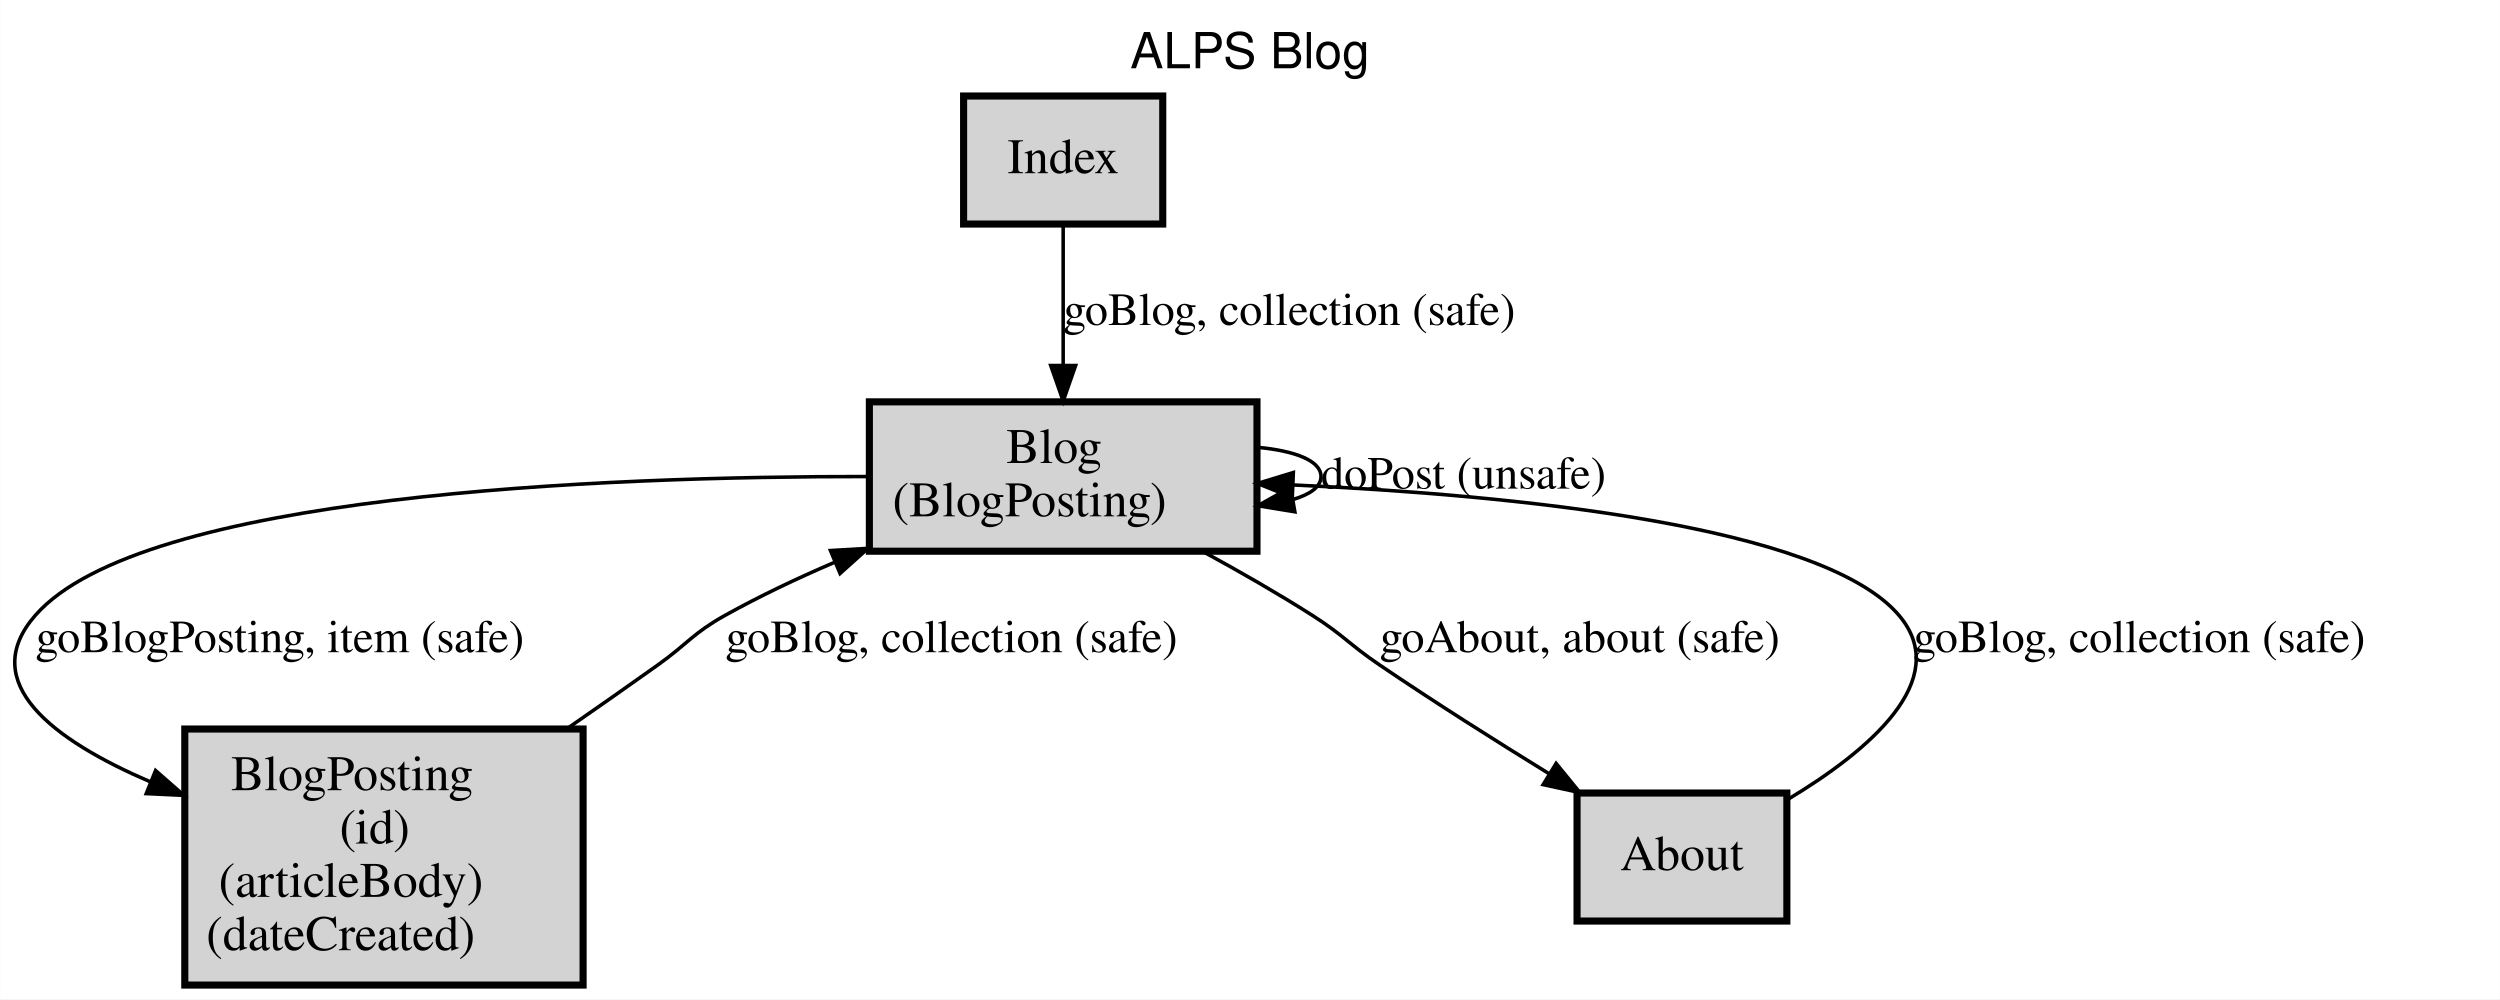
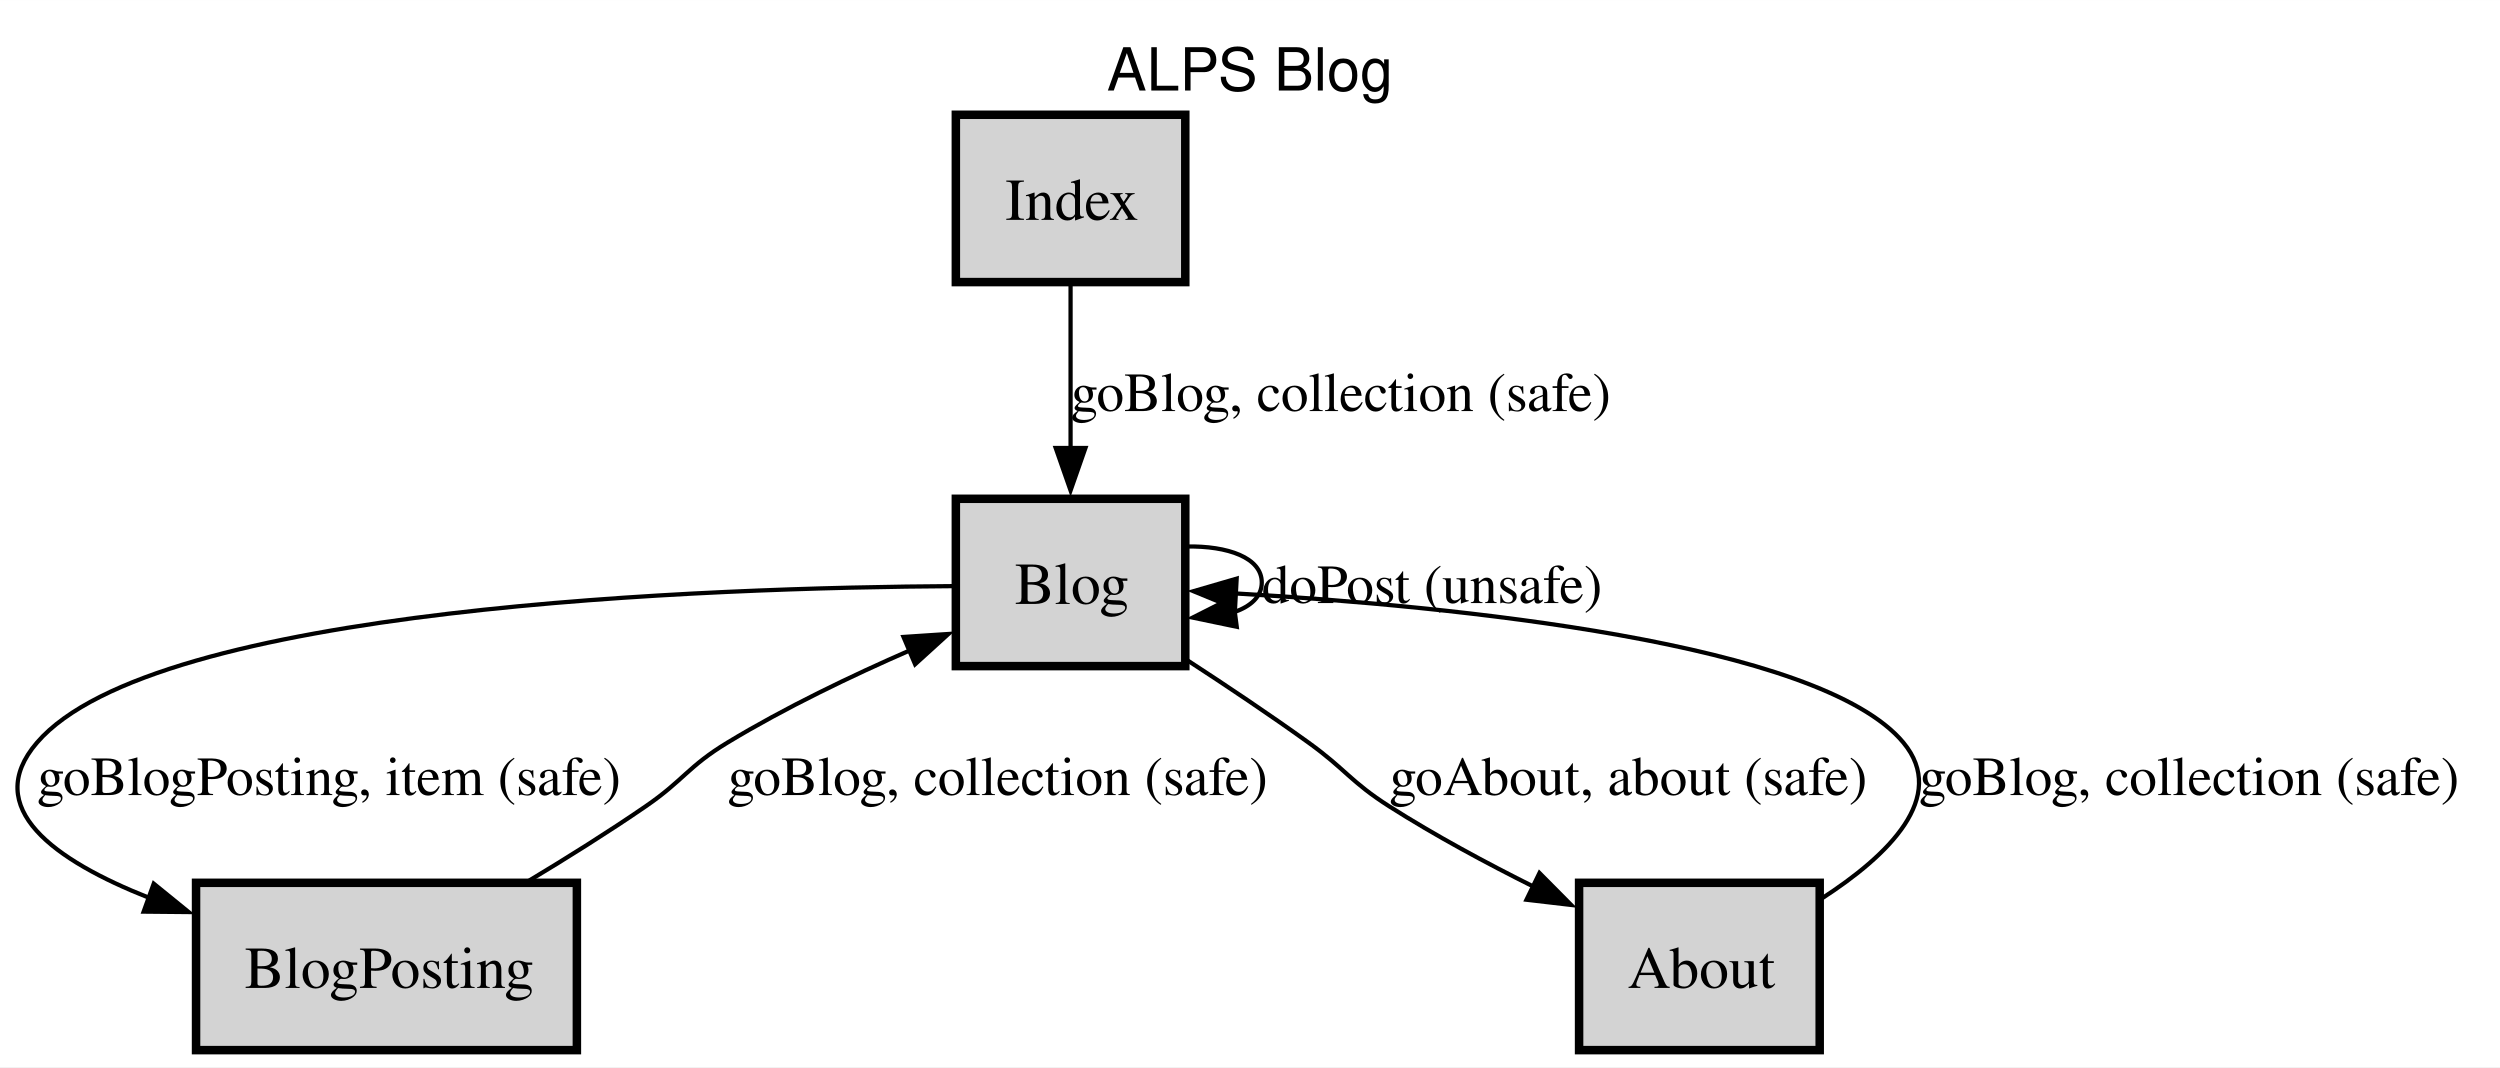
- <svg xmlns="http://www.w3.org/2000/svg" xmlns:xlink="http://www.w3.org/1999/xlink" width="703pt" height="281pt" viewBox="0.00 0.00 702.93 281.00">
-   <g id="graph0" class="graph" transform="scale(1 1) rotate(0) translate(4 277)">
+ <svg xmlns="http://www.w3.org/2000/svg" xmlns:xlink="http://www.w3.org/1999/xlink" width="588pt" height="251pt" viewBox="0.00 0.00 588.38 251.14">
+   <g id="graph0" class="graph" transform="scale(1 1) rotate(0) translate(4 247.14)">
    <g id="a_graph0">
      <a xlink:href="index.html" xlink:title="ALPS Blog" target="_parent">
-         <polygon fill="white" stroke="transparent" points="-4,4 -4,-277 698.93,-277 698.93,4 -4,4" />
-         <text text-anchor="middle" x="347.46" y="-257.8" font-family="Helvetica,sans-Serif" font-size="14.00">ALPS Blog</text>
+         <polygon fill="white" stroke="none" points="-4,4 -4,-247.14 584.38,-247.14 584.38,4 -4,4" />
+         <text text-anchor="middle" x="290.19" y="-225.84" font-family="Helvetica,sans-Serif" font-size="14.00">ALPS Blog</text>
      </a>
    </g>
    <g id="node1" class="node">
      <g id="a_node1">
        <a xlink:href="docs/semantic.Blog.html" xlink:title="&lt;TABLE&gt;" target="_parent">
-           <polygon fill="lightgray" stroke="black" stroke-width="2" points="349.43,-164 240.43,-164 240.43,-122 349.43,-122 349.43,-164" />
-           <text text-anchor="start" x="278.93" y="-146.8" font-family="Times,serif" font-size="14.00">Blog</text>
-           <text text-anchor="start" x="246.93" y="-131.8" font-family="Times,serif" font-size="14.00">(BlogPosting)</text>
+           <polygon fill="lightgray" stroke="black" stroke-width="2" points="274.96,-129.76 220.96,-129.76 220.96,-90.38 274.96,-90.38 274.96,-129.76" />
+           <text text-anchor="start" x="234.83" y="-105.02" font-family="Times,serif" font-size="14.00">Blog</text>
        </a>
      </g>
    </g>
    <g id="edge3" class="edge">
      <g id="a_edge3">
        <a xlink:href="docs/unsafe.doPost.html" xlink:title="doPost (unsafe)" target="_parent">
-           <path fill="none" stroke="black" d="M349.63,-151.21C360.05,-150.23 367.43,-147.49 367.43,-143 367.43,-140.12 364.4,-137.96 359.49,-136.53" />
-           <polygon fill="black" stroke="black" points="360.08,-133.08 349.63,-134.79 358.87,-139.97 360.08,-133.08" />
+           <path fill="none" stroke="black" d="M275.2,-118.53C284.98,-118.72 292.96,-115.9 292.96,-110.07 292.96,-106.79 290.43,-104.47 286.48,-103.09" />
+           <polygon fill="black" stroke="black" points="287.07,-99.64 276.7,-101.8 286.16,-106.58 287.07,-99.64" />
        </a>
      </g>
      <g id="a_edge3-label">
        <a xlink:href="docs/unsafe.doPost.html" xlink:title="doPost (unsafe)" target="_parent">
-           <text text-anchor="start" x="367.43" y="-139.6" font-family="Times,serif" font-size="13.00">doPost (unsafe)</text>
+           <text text-anchor="start" x="292.96" y="-105.22" font-family="Times,serif" font-size="13.00">doPost (unsafe)</text>
        </a>
      </g>
    </g>
    <g id="node2" class="node">
      <g id="a_node2">
        <a xlink:href="docs/semantic.BlogPosting.html" xlink:title="&lt;TABLE&gt;" target="_parent">
-           <polygon fill="lightgray" stroke="black" stroke-width="2" points="159.93,-72 47.93,-72 47.93,0 159.93,0 159.93,-72" />
-           <text text-anchor="start" x="60.93" y="-54.8" font-family="Times,serif" font-size="14.00">BlogPosting</text>
-           <text text-anchor="start" x="91.43" y="-39.8" font-family="Times,serif" font-size="14.00">(id)</text>
-           <text text-anchor="start" x="57.43" y="-24.8" font-family="Times,serif" font-size="14.00">(articleBody)</text>
-           <text text-anchor="start" x="53.93" y="-9.8" font-family="Times,serif" font-size="14.00">(dateCreated)</text>
+           <polygon fill="lightgray" stroke="black" stroke-width="2" points="131.77,-39.38 42.14,-39.38 42.14,0 131.77,0 131.77,-39.38" />
+           <text text-anchor="start" x="53.58" y="-14.64" font-family="Times,serif" font-size="14.00">BlogPosting</text>
        </a>
      </g>
    </g>
    <g id="edge4" class="edge">
      <g id="a_edge4">
        <a xlink:href="docs/safe.goBlogPosting.html" xlink:title="goBlogPosting, item (safe)" target="_parent">
-           <path fill="none" stroke="black" d="M240.33,-143C165.19,-143.06 35.8,-138.05 5.93,-104 -10.74,-85 11.05,-68.83 38.28,-57.13" />
-           <polygon fill="black" stroke="black" points="39.71,-60.33 47.68,-53.34 37.09,-53.84 39.71,-60.33" />
+           <path fill="none" stroke="black" d="M220.84,-109.21C163.38,-108.87 32.35,-104.51 4.71,-72.38 -8.54,-56.98 8.88,-44.64 31.04,-35.87" />
+           <polygon fill="black" stroke="black" points="32.18,-39.18 40.4,-32.5 29.81,-32.6 32.18,-39.18" />
        </a>
      </g>
      <g id="a_edge4-label">
        <a xlink:href="docs/safe.goBlogPosting.html" xlink:title="goBlogPosting, item (safe)" target="_parent">
-           <text text-anchor="start" x="5.93" y="-93.6" font-family="Times,serif" font-size="13.00">goBlogPosting, item (safe)</text>
+           <text text-anchor="start" x="4.71" y="-60.03" font-family="Times,serif" font-size="13.00">goBlogPosting, item (safe)</text>
        </a>
      </g>
    </g>
    <g id="node3" class="node">
      <g id="a_node3">
-         <a xlink:href="docs/semantic.About.html" xlink:title="About" target="_parent">
-           <polygon fill="lightgray" stroke="black" stroke-width="2" points="498.43,-54 439.43,-54 439.43,-18 498.43,-18 498.43,-54" />
-           <text text-anchor="middle" x="468.93" y="-32.3" font-family="Times,serif" font-size="14.00">About</text>
+         <a xlink:href="docs/semantic.About.html" xlink:title="&lt;TABLE&gt;" target="_parent">
+           <polygon fill="lightgray" stroke="black" stroke-width="2" points="424.27,-39.38 367.64,-39.38 367.64,0 424.27,0 424.27,-39.38" />
+           <text text-anchor="start" x="379.08" y="-14.64" font-family="Times,serif" font-size="14.00">About</text>
        </a>
      </g>
    </g>
    <g id="edge2" class="edge">
      <g id="a_edge2">
        <a xlink:href="docs/safe.goAbout.html" xlink:title="goAbout, about (safe)" target="_parent">
-           <path fill="none" stroke="black" d="M334.36,-121.83C344.48,-116.32 355.24,-110.16 364.93,-104 373.78,-98.37 375.25,-95.89 383.93,-90 399.33,-79.55 416.7,-68.58 431.71,-59.34" />
-           <polygon fill="black" stroke="black" points="433.54,-62.33 440.24,-54.12 429.89,-56.36 433.54,-62.33" />
+           <path fill="none" stroke="black" d="M275.34,-91.82C284.55,-85.83 294.81,-78.97 303.96,-72.38 312.69,-66.09 313.88,-63.16 322.96,-57.38 333.67,-50.56 345.83,-44.01 357.1,-38.39" />
+           <polygon fill="black" stroke="black" points="358.32,-41.69 365.78,-34.17 355.26,-35.4 358.32,-41.69" />
        </a>
      </g>
      <g id="a_edge2-label">
        <a xlink:href="docs/safe.goAbout.html" xlink:title="goAbout, about (safe)" target="_parent">
-           <text text-anchor="start" x="383.93" y="-93.6" font-family="Times,serif" font-size="13.00">goAbout, about (safe)</text>
+           <text text-anchor="start" x="322.96" y="-60.03" font-family="Times,serif" font-size="13.00">goAbout, about (safe)</text>
        </a>
      </g>
    </g>
    <g id="edge5" class="edge">
      <g id="a_edge5">
        <a xlink:href="docs/safe.goBlog.html" xlink:title="goBlog, collection (safe)" target="_parent">
-           <path fill="none" stroke="black" d="M155.45,-72.12C163.99,-78.04 172.73,-84.16 180.93,-90 189.47,-96.09 190.76,-98.9 199.93,-104 209.56,-109.36 220.09,-114.35 230.54,-118.84" />
-           <polygon fill="black" stroke="black" points="229.49,-122.19 240.07,-122.81 232.19,-115.73 229.49,-122.19" />
+           <path fill="none" stroke="black" d="M120.34,-39.78C129.44,-45.25 139.2,-51.36 147.96,-57.38 156.9,-63.52 157.93,-66.76 167.21,-72.38 180.75,-80.58 196.44,-88.11 210.36,-94.18" />
+           <polygon fill="black" stroke="black" points="208.64,-97.25 219.21,-97.94 211.37,-90.81 208.64,-97.25" />
        </a>
      </g>
      <g id="a_edge5-label">
        <a xlink:href="docs/safe.goBlog.html" xlink:title="goBlog, collection (safe)" target="_parent">
-           <text text-anchor="start" x="199.93" y="-93.6" font-family="Times,serif" font-size="13.00">goBlog, collection (safe)</text>
+           <text text-anchor="start" x="167.21" y="-60.03" font-family="Times,serif" font-size="13.00">goBlog, collection (safe)</text>
        </a>
      </g>
    </g>
    <g id="edge1" class="edge">
      <g id="a_edge1">
        <a xlink:href="docs/safe.goBlog.html" xlink:title="goBlog, collection (safe)" target="_parent">
-           <path fill="none" stroke="black" d="M498.63,-52.17C521.02,-65.59 545.43,-85.79 529.93,-104 508.42,-129.26 421.45,-137.79 359.59,-140.63" />
-           <polygon fill="black" stroke="black" points="359.36,-137.13 349.51,-141.05 359.65,-144.13 359.36,-137.13" />
+           <path fill="none" stroke="black" d="M424.72,-35.67C440.38,-45.78 454.6,-59.57 443.96,-72.38 424.37,-95.98 337.99,-104.49 286.67,-107.49" />
+           <polygon fill="black" stroke="black" points="286.67,-103.98 276.88,-108.01 287.05,-110.97 286.67,-103.98" />
        </a>
      </g>
      <g id="a_edge1-label">
        <a xlink:href="docs/safe.goBlog.html" xlink:title="goBlog, collection (safe)" target="_parent">
-           <text text-anchor="start" x="533.93" y="-93.6" font-family="Times,serif" font-size="13.00">goBlog, collection (safe)</text>
+           <text text-anchor="start" x="447.63" y="-60.03" font-family="Times,serif" font-size="13.00">goBlog, collection (safe)</text>
        </a>
      </g>
    </g>
    <g id="node4" class="node">
      <g id="a_node4">
-         <a xlink:href="docs/semantic.Index.html" xlink:title="Index" target="_parent">
-           <polygon fill="lightgray" stroke="black" stroke-width="2" points="322.93,-250 266.93,-250 266.93,-214 322.93,-214 322.93,-250" />
-           <text text-anchor="middle" x="294.93" y="-228.3" font-family="Times,serif" font-size="14.00">Index</text>
+         <a xlink:href="docs/semantic.Index.html" xlink:title="&lt;TABLE&gt;" target="_parent">
+           <polygon fill="lightgray" stroke="black" stroke-width="2" points="274.96,-220.14 220.96,-220.14 220.96,-180.76 274.96,-180.76 274.96,-220.14" />
+           <text text-anchor="start" x="232.58" y="-195.4" font-family="Times,serif" font-size="14.00">Index</text>
        </a>
      </g>
    </g>
    <g id="edge6" class="edge">
      <g id="a_edge6">
        <a xlink:href="docs/safe.goBlog.html" xlink:title="goBlog, collection (safe)" target="_parent">
-           <path fill="none" stroke="black" d="M294.93,-213.81C294.93,-202.56 294.93,-187.54 294.93,-174.32" />
-           <polygon fill="black" stroke="black" points="298.43,-174.21 294.93,-164.21 291.43,-174.21 298.43,-174.21" />
+           <path fill="none" stroke="black" d="M247.96,-180.27C247.96,-168.92 247.96,-154.29 247.96,-141.41" />
+           <polygon fill="black" stroke="black" points="251.46,-141.72 247.96,-131.72 244.46,-141.72 251.46,-141.72" />
        </a>
      </g>
      <g id="a_edge6-label">
        <a xlink:href="docs/safe.goBlog.html" xlink:title="goBlog, collection (safe)" target="_parent">
-           <text text-anchor="start" x="294.93" y="-185.6" font-family="Times,serif" font-size="13.00">goBlog, collection (safe)</text>
+           <text text-anchor="start" x="247.96" y="-150.41" font-family="Times,serif" font-size="13.00">goBlog, collection (safe)</text>
        </a>
      </g>
    </g>
  </g>
</svg>
